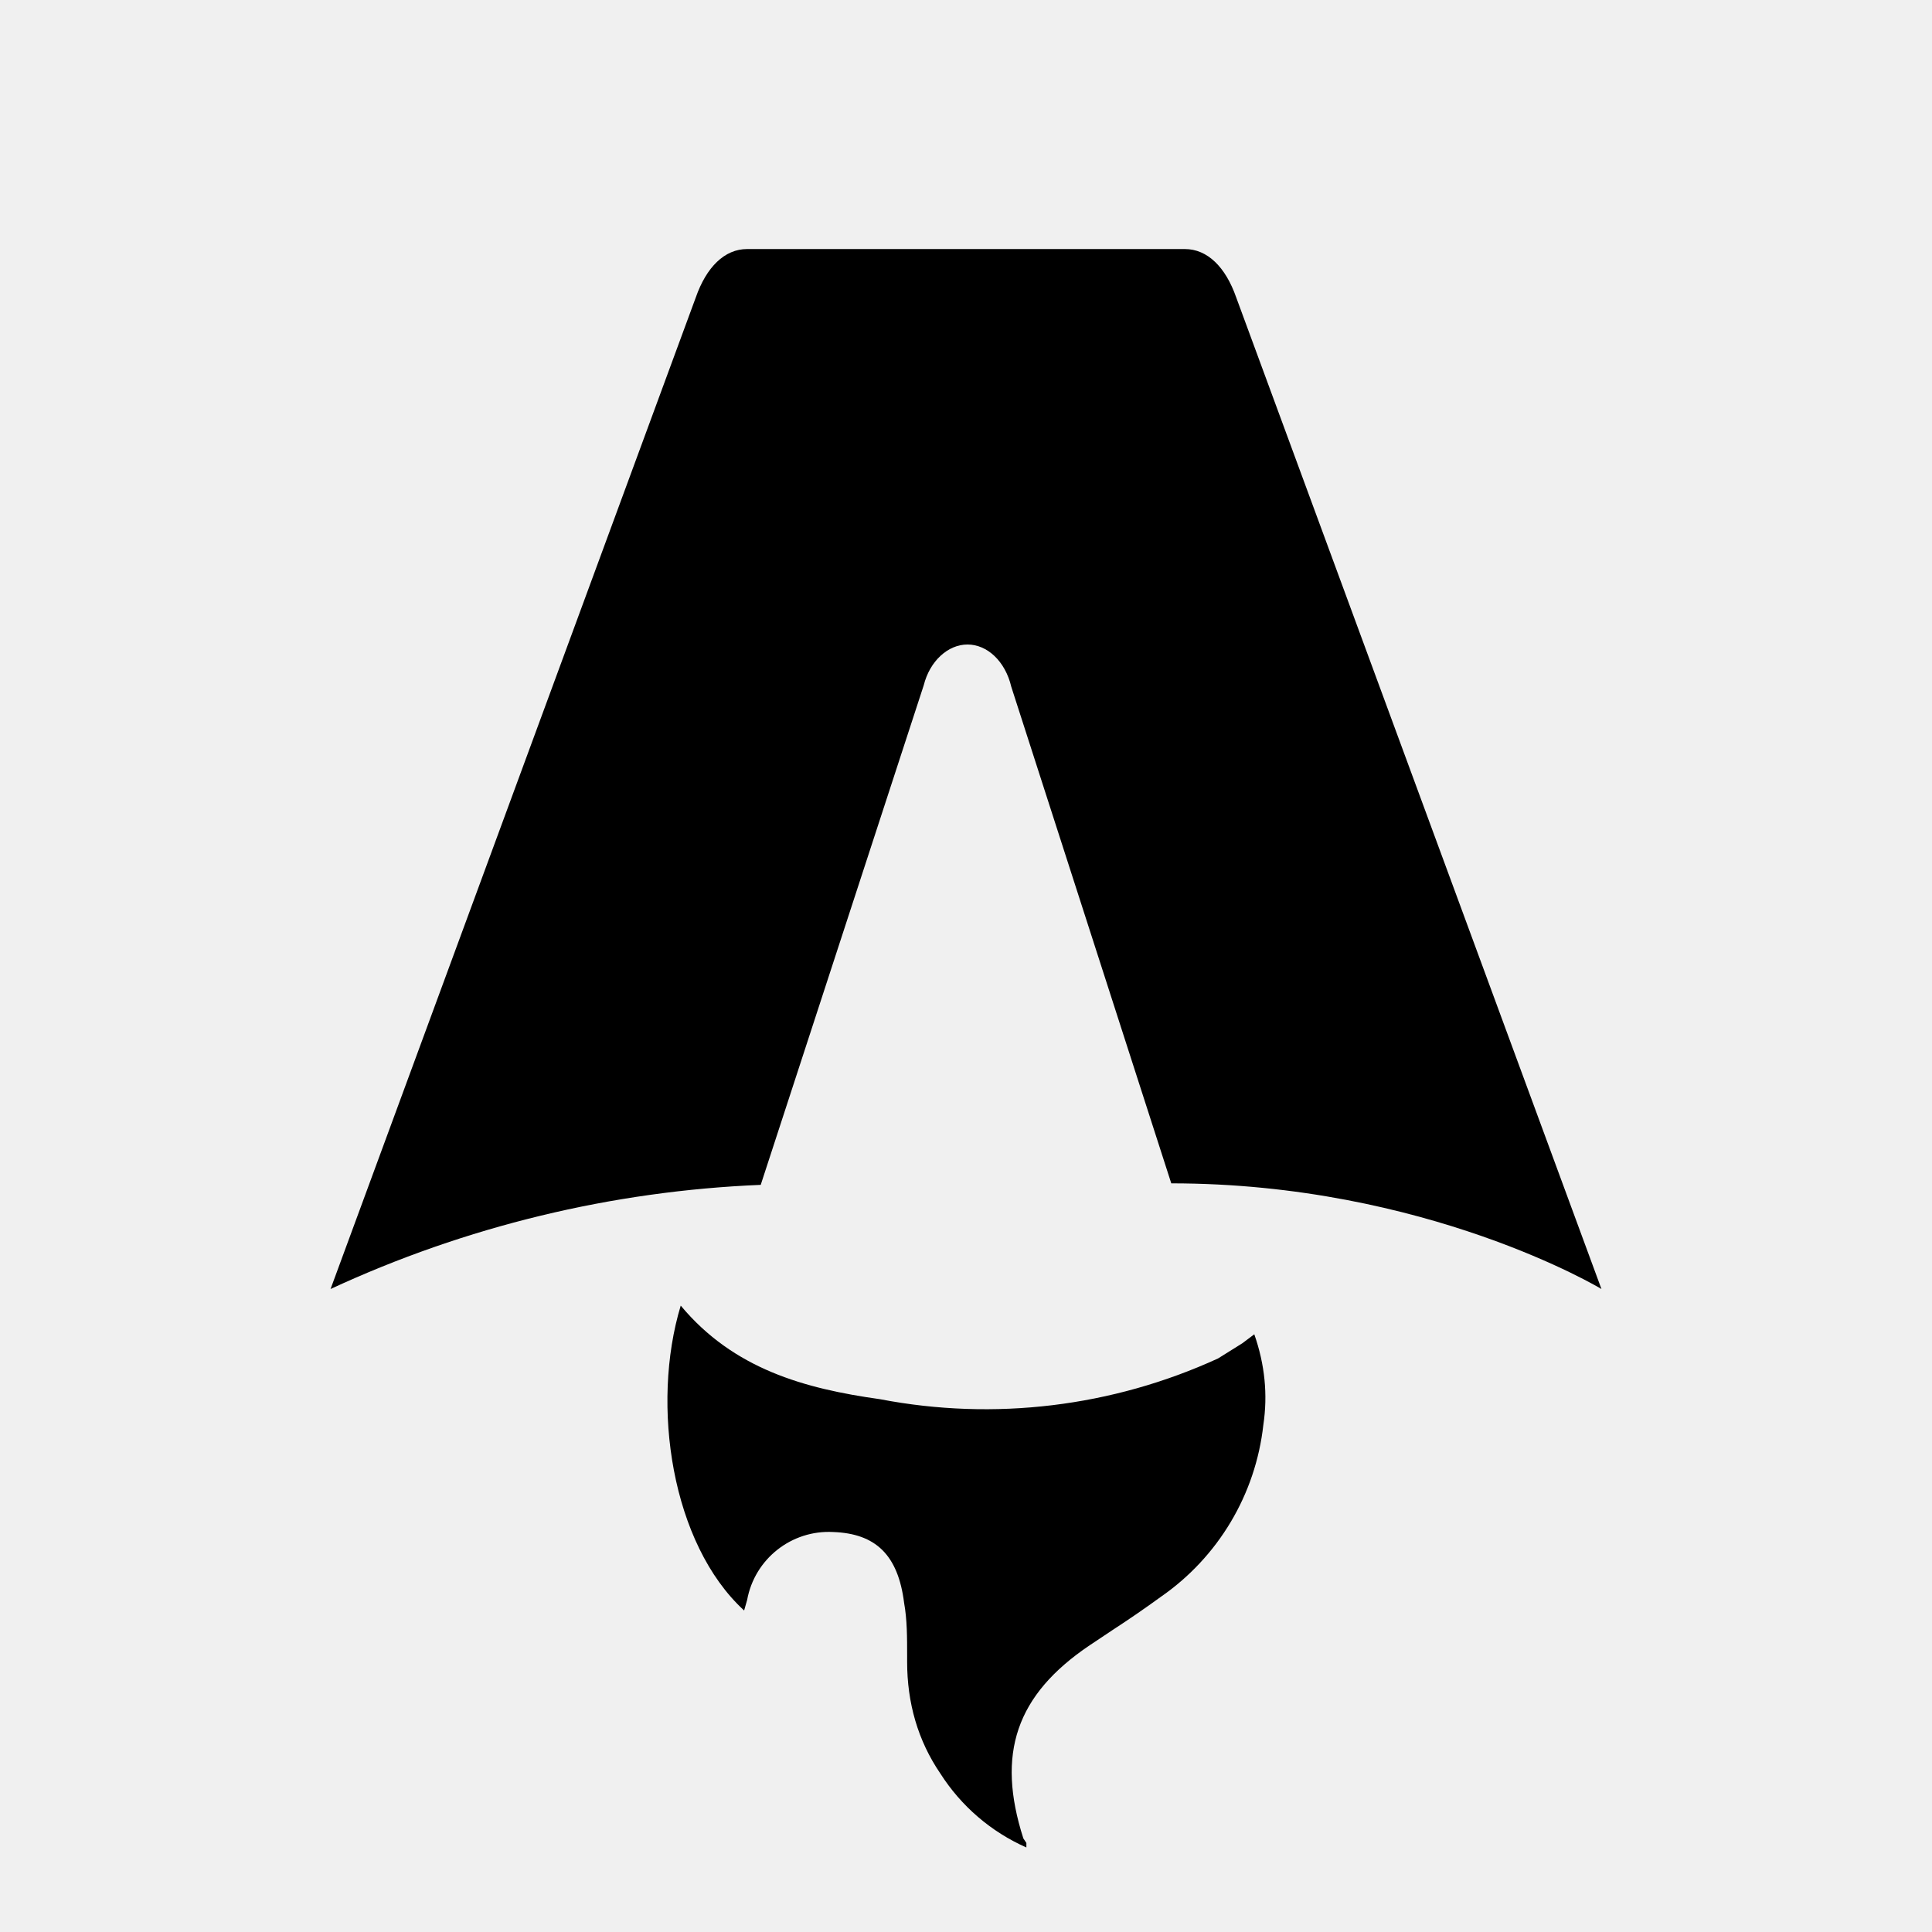
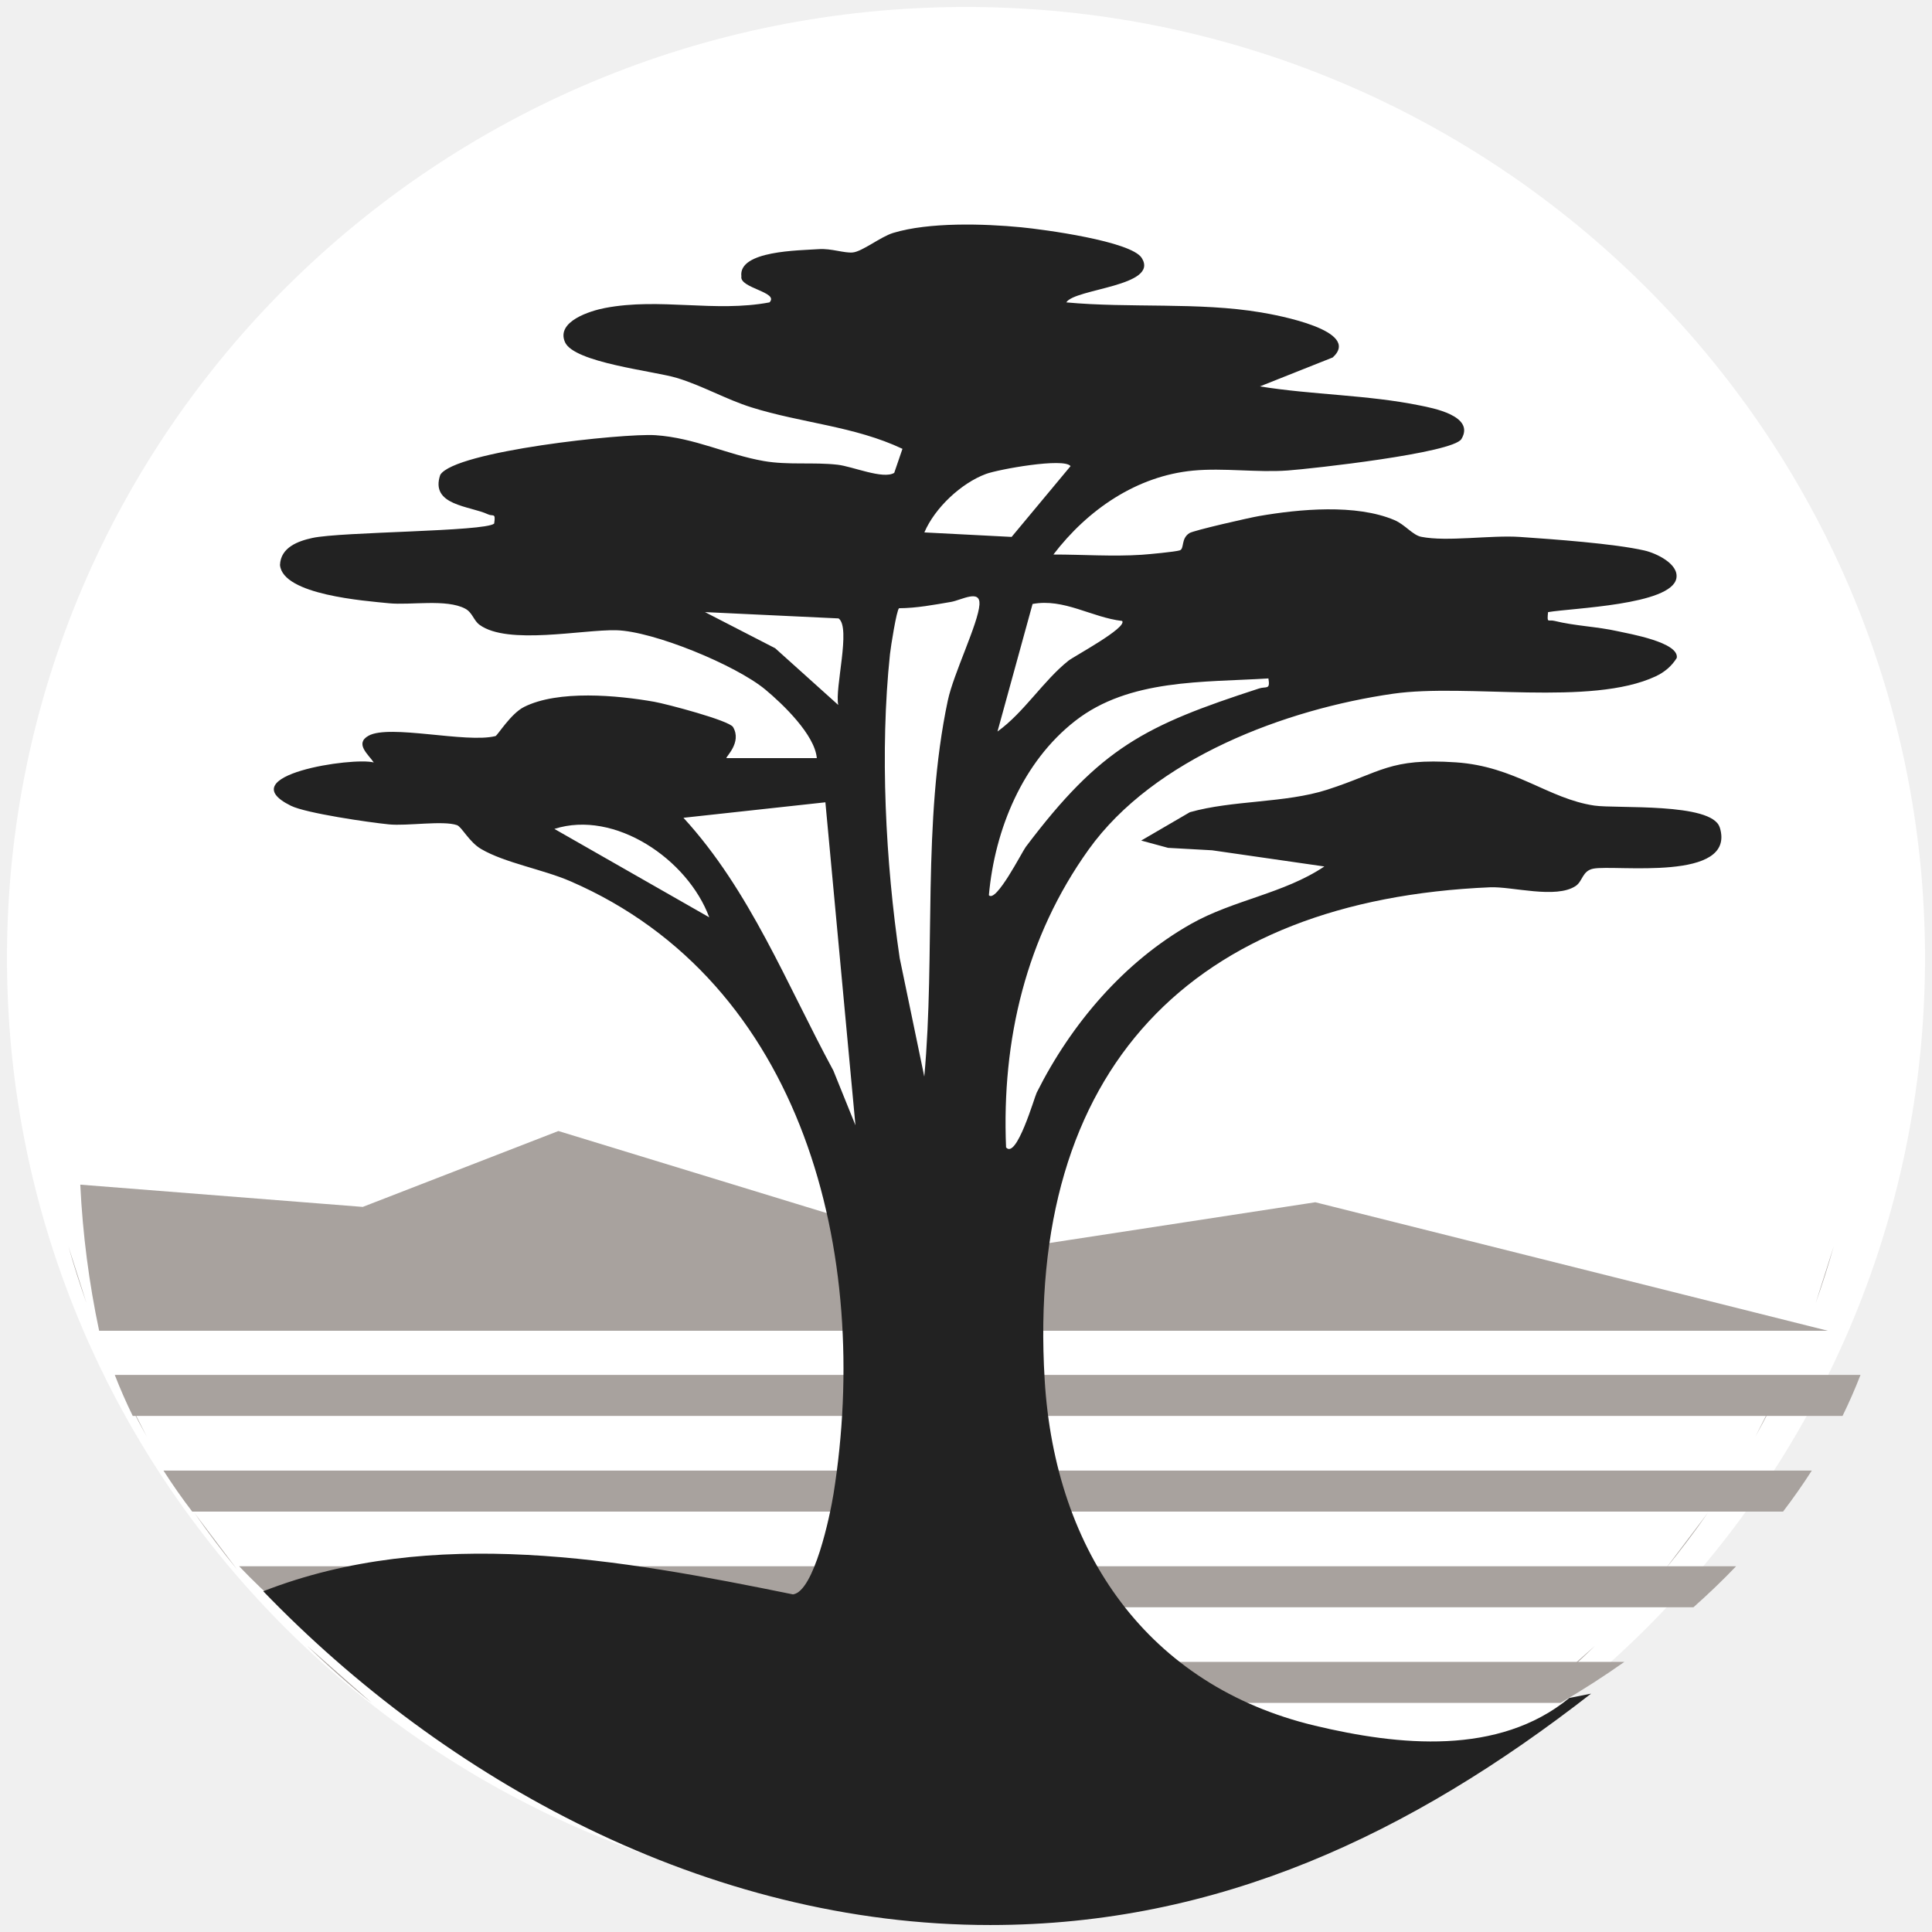
- <svg xmlns="http://www.w3.org/2000/svg" fill="none" viewBox="0 0 128 128">
-   <path d="M50.4 78.5a75.1 75.1 0 0 0-28.5 6.9l24.2-65.7c.7-2 1.9-3.2 3.4-3.2h29c1.5 0 2.7 1.2 3.4 3.2l24.2 65.7s-11.6-7-28.5-7L67 45.5c-.4-1.7-1.6-2.8-2.9-2.8-1.3 0-2.5 1.1-2.9 2.7L50.4 78.5Zm-1.1 28.2Zm-4.2-20.2c-2 6.6-.6 15.8 4.2 20.2a17.5 17.5 0 0 1 .2-.7 5.5 5.5 0 0 1 5.7-4.5c2.8.1 4.3 1.5 4.7 4.7.2 1.1.2 2.3.2 3.5v.4c0 2.7.7 5.2 2.2 7.4a13 13 0 0 0 5.7 4.9v-.3l-.2-.3c-1.8-5.6-.5-9.5 4.4-12.8l1.5-1a73 73 0 0 0 3.2-2.2 16 16 0 0 0 6.8-11.4c.3-2 .1-4-.6-6l-.8.6-1.6 1a37 37 0 0 1-22.4 2.7c-5-.7-9.7-2-13.2-6.2Z" />
-   <style>
-         path { fill: #000; }
-         @media (prefers-color-scheme: dark) {
-             path { fill: #FFF; }
-         }
+ <svg xmlns="http://www.w3.org/2000/svg" id="Layer_2" data-name="Layer 2" viewBox="0 0 554 554">
+   <defs>
+     <style>
+       .cls-1 {
+         fill: none;
+       }
+ 
+       .cls-2 {
+         fill: #a8a29e;
+       }
+ 
+       .cls-3 {
+         fill: #fff;
+       }
+ 
+       .cls-4 {
+         fill: #222;
+       }
    </style>
+   </defs>
+   <ellipse class="cls-3" cx="277" cy="274.7" rx="275" ry="272.7" />
+   <g>
+     <g>
+       <path class="cls-2" d="M525.83,357.35c-1.55,5.53-3.29,10.99-5.21,16.37" />
+       <path class="cls-2" d="M24.82,373.72c-1.91-5.38-3.65-10.84-5.21-16.37" />
+       <path class="cls-2" d="M511.7,395.55c-2.59,5.56-5.36,11.03-8.33,16.37" />
+       <path class="cls-2" d="M42.07,411.92c-2.97-5.34-5.74-10.81-8.33-16.37" />
+       <path class="cls-2" d="M489.77,433.74c-3.9,5.62-8.03,11.08-12.37,16.37" />
+       <path class="cls-2" d="M68.04,450.11c-4.33-5.29-8.46-10.75-12.36-16.37" />
+       <path class="cls-2" d="M106.59,488.31c-6.43-5.17-12.61-10.63-18.51-16.37" />
+       <path class="cls-2" d="M457.37,471.94c-5.9,5.74-12.08,11.2-18.51,16.37" />
+       <g>
+         <path class="cls-2" d="M38.06,406.01h490.29c1.89-3.86,3.61-7.78,5.15-11.76H32.91c1.54,3.97,3.26,7.89,5.15,11.76Z" />
+         <path class="cls-2" d="M55.12,433.45h456.17c2.93-3.84,5.68-7.76,8.24-11.76H46.88c2.56,4,5.3,7.92,8.24,11.76Z" />
+         <path class="cls-2" d="M80.79,460.88h404.81c4.28-3.8,8.37-7.72,12.23-11.76H68.57c3.86,4.04,7.94,7.96,12.23,11.76Z" />
+         <path class="cls-2" d="M118.91,488.31h328.57c6.36-3.71,12.47-7.64,18.3-11.76H100.61c5.84,4.12,11.94,8.04,18.3,11.76Z" />
+       </g>
+     </g>
+     <path class="cls-2" d="M377.13,344.75l-100.07,15.34-116.94-35.77-56.1,21.76-81-6.38c.69,14.29,2.52,28.29,5.41,41.9h495.73l-147.02-36.86Z" />
+     <g>
+       <path class="cls-1" d="M240.46,177.33l-38.31-1.81,20.13,10.36,18.09,16.27c-1.07-4.71,3.73-22.21.09-24.82Z" />
+       <path class="cls-1" d="M158.97,237.69l44.4,25.35c-6.14-16.64-27.08-30.9-44.4-25.35Z" />
+       <path class="cls-1" d="M296.09,173.19l-10.06,36.57c7.59-5.44,13.16-14.58,20.34-20.3,1.62-1.29,16.85-9.44,15.42-11.4-8.73-1-16.71-6.56-25.7-4.87Z" />
+       <path class="cls-1" d="M306.98,133.66c-1.86-2.47-20.7.93-24.3,2.26-7.02,2.61-14.61,9.67-17.63,16.75l25.02,1.29,16.9-20.3Z" />
+       <path class="cls-1" d="M195.98,234.49c19.16,20.91,29.57,47.71,42.99,72.5l6.33,15.67-8.62-92.61-40.7,4.44Z" />
+       <path class="cls-1" d="M272.7,172.59c-4.94.85-9.85,1.78-14.88,1.81-.71.45-2.39,11.1-2.61,13.17-2.92,27.67-1.29,59.61,2.79,87.17l7.05,33.96c3.24-35.26-.64-72.98,6.75-107.87,1.63-7.68,8.73-22.08,9.07-27.5.29-4.52-5.15-1.26-8.17-.75Z" />
+       <path class="cls-1" d="M361.04,197.42c2.09-.68,3.24.53,2.68-2.88-18.61,1.17-39.87.06-55.39,12.16-15.04,11.72-23.07,31-24.77,50,2.05,2.33,9.5-12.4,10.59-13.84,21.49-28.53,34.28-34.85,66.9-45.43Z" />
+       <path class="cls-4" d="M493.12,237.25c-2.22-7.2-29.66-5.32-35.94-6.25-13.27-1.97-22.62-11.25-39.75-12.4-19.01-1.28-21.33,2.85-36.87,7.85-12.06,3.88-27.06,2.96-39.37,6.45l-13.95,8.13,7.71,2.09,12.62.7,32.19,4.64c-11.65,7.81-26.04,9.57-38.25,16.48-19.12,10.81-34.3,28.55-44.24,48.38-.63,1.26-5.78,19.22-8.78,15.7-1.29-30.92,5.78-60.42,23.66-85.39,18.8-26.26,56.56-40.28,87.29-44.7,21.11-3.04,56.72,3.71,75.32-4.99,2.49-1.17,4.57-2.88,6.05-5.27.75-4.49-13.72-6.95-16.94-7.67-5.97-1.34-12.25-1.5-18.12-2.96-1.87-.47-2.17.89-1.85-2.51,6.66-1.18,35.4-2,36.8-9.71.76-4.17-5.89-7.22-9.14-7.96-8.67-1.99-26.24-3.24-35.69-3.89-8.41-.58-20.86,1.44-28.33-.04-2.47-.49-4.63-3.49-7.68-4.79-11.02-4.69-27.31-3.16-38.85-1.16-2.79.48-18.71,4.11-19.93,4.88-2.53,1.6-1.4,4.53-2.8,4.96-1.43.43-8.74,1.11-10.88,1.26-8.25.55-17.08-.08-25.34-.07,9.84-12.88,23.9-22.54,40.11-24.07,8.7-.82,18.3.61,27.1-.03,6.84-.5,47.38-4.97,49.8-9.03,3.98-6.66-8.41-8.9-11.91-9.61-14.99-3.06-30.8-3.03-45.88-5.47l20.88-8.3c8.42-7.69-15.93-12.14-20.59-12.92-17.92-3.01-37.56-1.17-55.81-2.87,2.42-3.98,26.72-4.6,21.64-12.73-3.02-4.83-28.26-8.2-34.6-8.81-10.74-1.04-26.41-1.49-36.65,1.61-3.61,1.09-8.86,5.33-11.6,5.61-2.42.25-6.25-1.21-9.77-.95-5.55.4-23.12.38-22.19,7.82-.59,3.39,10.93,4.49,8.06,7.45-15.69,2.95-31.42-1.42-47.18,1.61-4.13.79-14.09,3.82-11.46,9.79,2.59,5.89,25.47,8.27,32.04,10.25,7.25,2.18,14.15,6.16,21.39,8.44,14.34,4.51,29.6,5.4,43.34,11.9l-2.36,6.89c-3.15,1.95-11.92-1.84-16.24-2.33-6.98-.79-14.19.16-21.17-1.06-10.53-1.84-19.78-6.65-31.07-7.41-9.07-.61-57.55,4.55-61.7,11.38-2.99,8.81,8.47,8.86,13.72,11.32,1.45.68,2.23-.61,1.74,2.65-2.71,2.32-43.85,2.31-52.13,4.12-4.1.89-9.09,2.7-9.28,7.75.76,8.59,24.35,10.27,31.2,10.97,6.21.63,16.51-1.32,21.92,1.56,2.09,1.12,2.37,3.37,4.12,4.64,8.07,5.88,29.56,1.3,39.2,1.54,10.64.27,34.23,9.98,42.7,16.99,5.04,4.18,14.22,12.99,14.79,19.68h-25.9c-.38-.27,4.52-4.44,1.88-8.91-1.12-1.89-19.11-6.63-22.56-7.24-10.6-1.88-27.58-3.44-37.37,1.48-3.81,1.91-7.63,8.21-8.19,8.35-8.41,2.12-30.39-3.48-36.42-.09-4.03,2.27,0,5.38,1.52,7.66-5.81-1.64-41.48,3.67-23.77,12.41,4.35,2.15,22.38,4.77,28.11,5.34,5.23.52,15.54-1.17,19.52.22,1.36.48,3.47,4.82,6.92,6.84,6.78,3.98,17.72,5.84,25.56,9.23,66.89,28.95,86.47,106.96,75.48,175.76-.96,5.98-5.54,27.94-11.61,28.75-49.53-10.09-103.37-19.83-151.9-.9,52.11,54.05,127.1,95.71,208.46,95.71,65.39,0,120.52-26.02,172.29-66.35l-6.22,1.24c-20.38,16.68-49.01,13.66-72.95,7.95-47.79-11.41-74.54-49.71-77.51-99.16-5.37-89.35,42.33-137.62,127.72-141.25,6.32-.27,18.87,3.41,24.55-.38,2.03-1.36,1.87-4.33,5.04-4.96,6.18-1.23,41.12,3.94,36.28-11.82ZM321.79,178.06c1.44,1.97-13.79,10.11-15.42,11.4-7.18,5.71-12.75,14.86-20.34,20.3l10.06-36.57c8.99-1.69,16.97,3.87,25.7,4.87ZM282.68,135.92c3.6-1.34,22.44-4.74,24.3-2.26l-16.9,20.3-25.02-1.29c3.02-7.08,10.6-14.14,17.63-16.75ZM222.28,185.88l-20.13-10.36,38.31,1.81c3.63,2.6-1.16,20.11-.09,24.82l-18.09-16.27ZM158.97,237.69c17.31-5.55,38.26,8.71,44.4,25.35l-44.4-25.35ZM238.97,307c-13.42-24.79-23.83-51.59-42.99-72.5l40.7-4.44,8.62,92.61-6.33-15.67ZM271.79,200.84c-7.4,34.89-3.52,72.61-6.75,107.87l-7.05-33.96c-4.07-27.56-5.71-59.5-2.79-87.17.22-2.08,1.9-12.73,2.61-13.17,5.03-.03,9.94-.97,14.88-1.81,3.02-.52,8.46-3.77,8.17.75-.34,5.42-7.45,19.82-9.07,27.5ZM283.56,256.7c1.71-19,9.73-38.27,24.77-50,15.52-12.1,36.78-10.99,55.39-12.16.56,3.41-.59,2.2-2.68,2.88-32.62,10.59-45.41,16.9-66.9,45.43-1.08,1.44-8.53,16.17-10.59,13.84Z" />
+     </g>
+   </g>
</svg>
